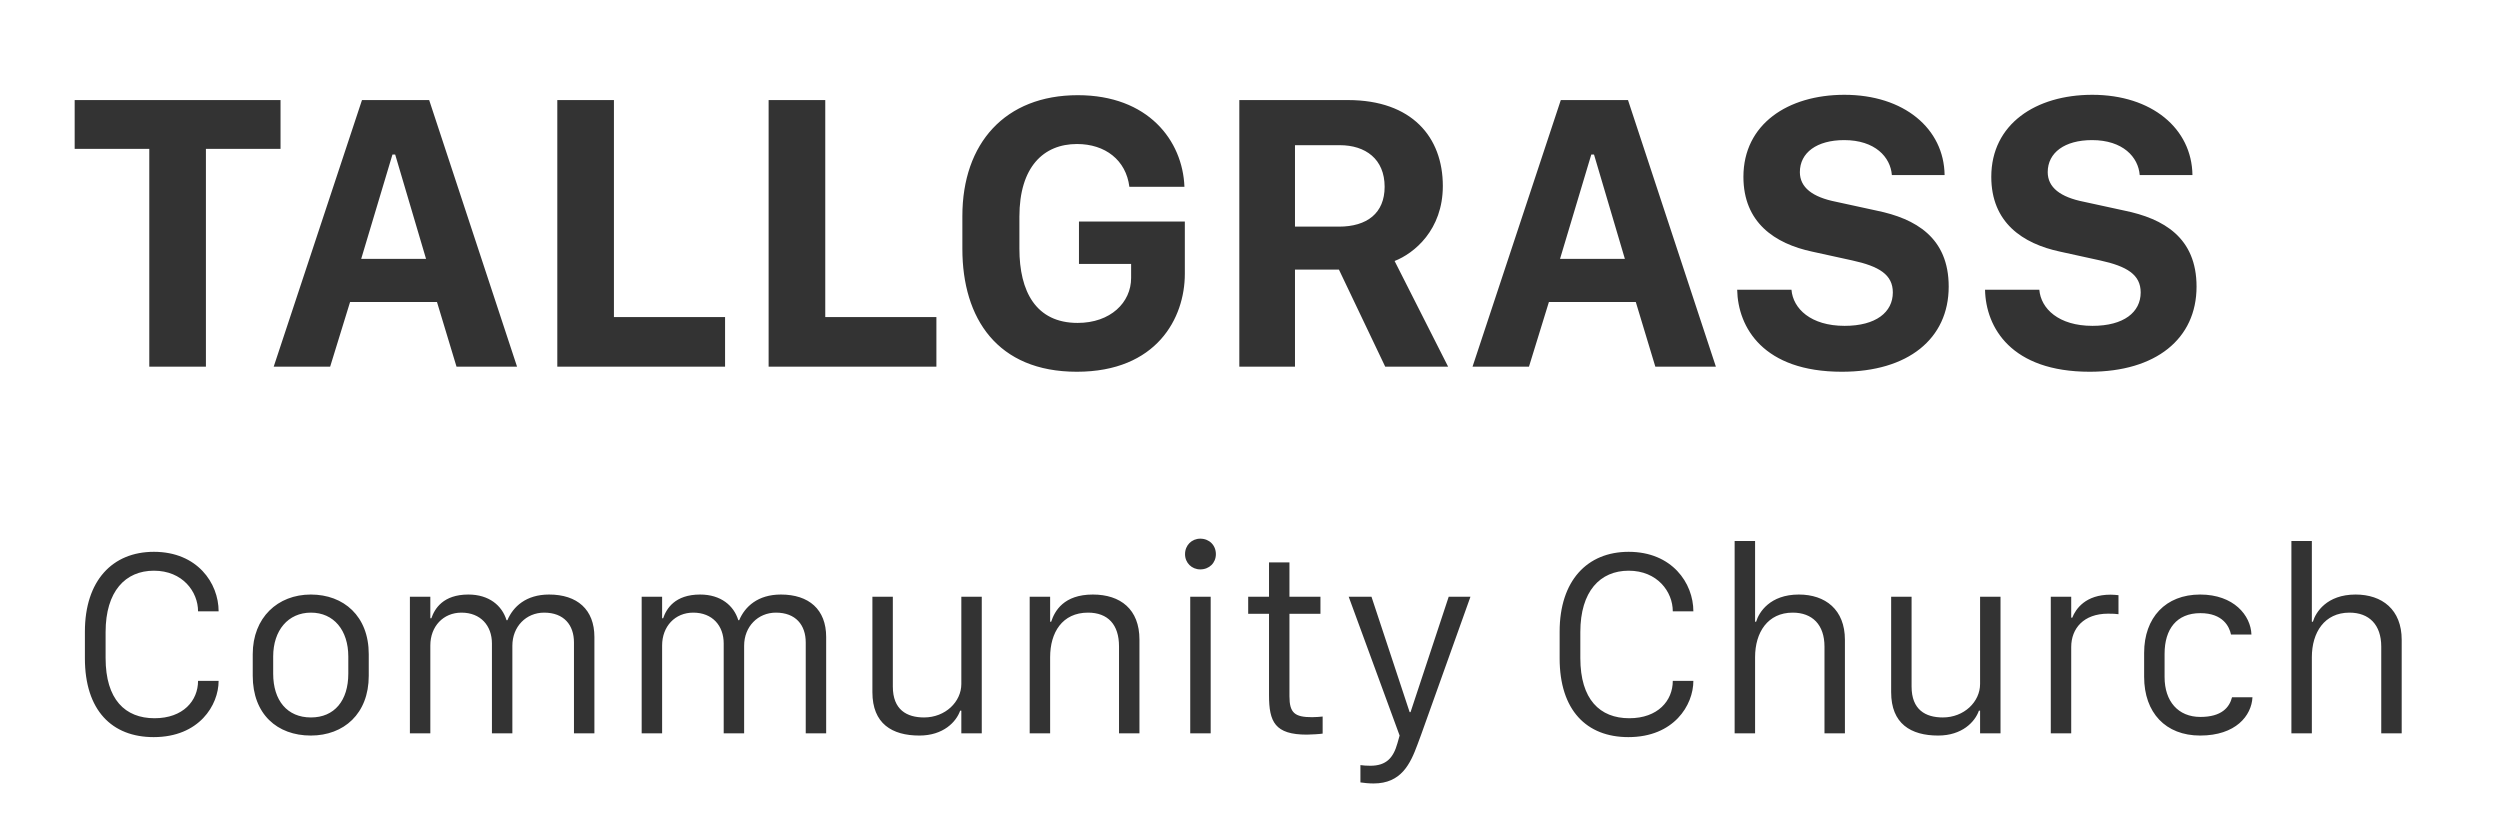
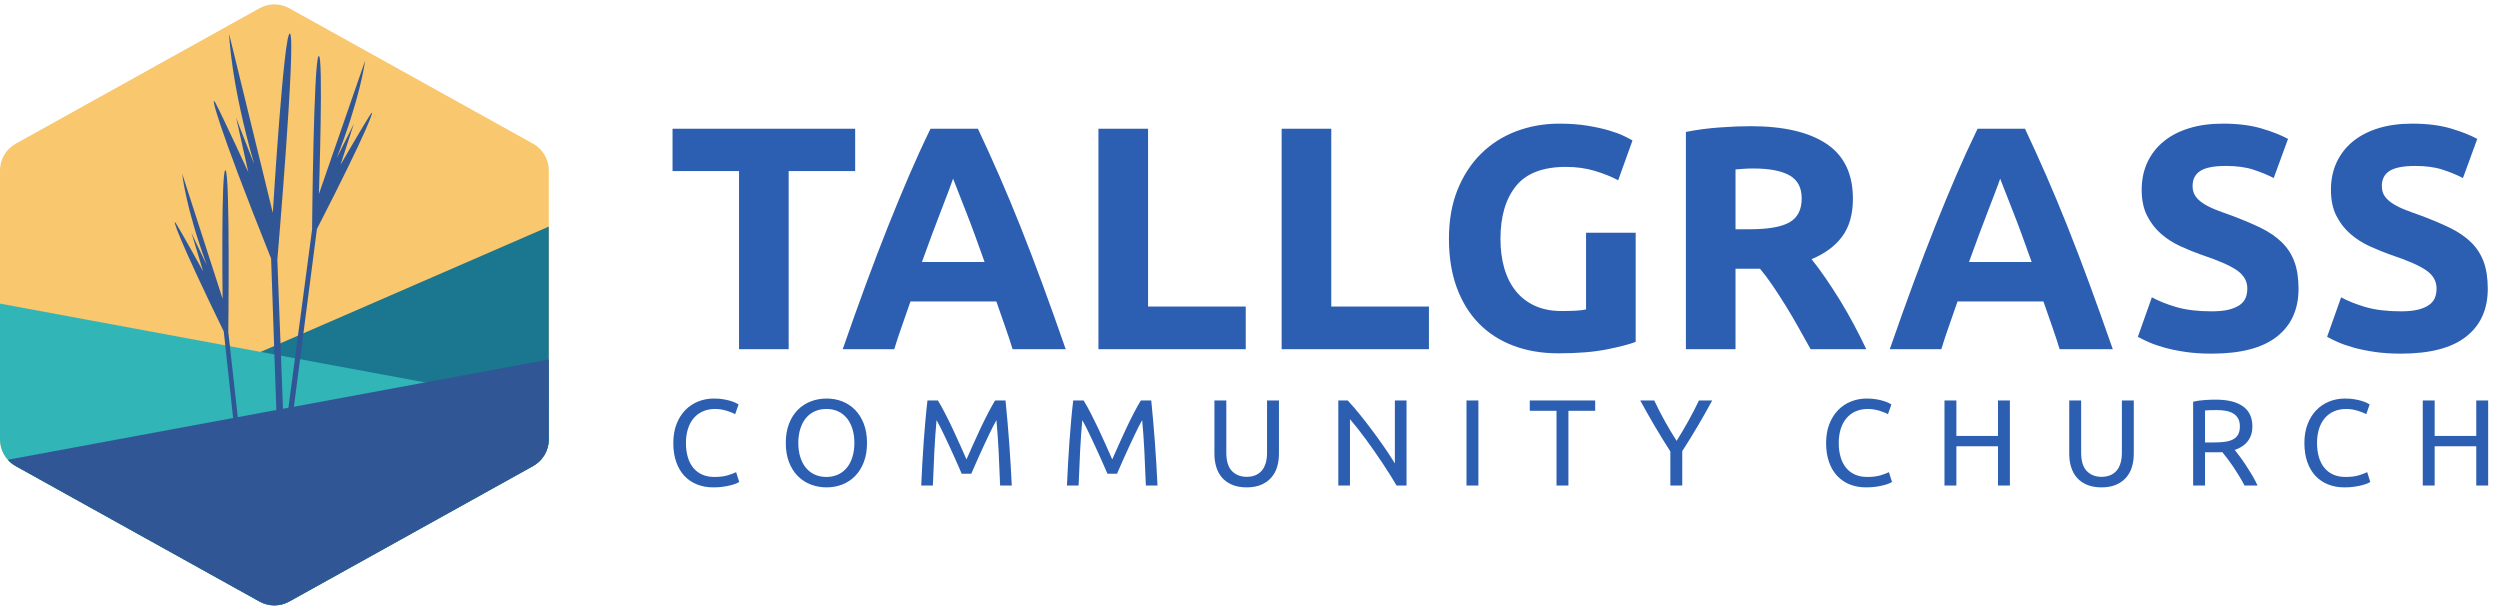
- <svg xmlns="http://www.w3.org/2000/svg" width="150px" height="50px" viewBox="0 0 150 50" version="1.1">
+ <svg xmlns="http://www.w3.org/2000/svg" width="410px" height="100px" viewBox="0 0 410 100" version="1.1">
  <defs />
-   <g id="Artboard" stroke="none" stroke-width="1" fill="none" fill-rule="evenodd">
-     <g id="logo-temp" transform="translate(4, 5)" fill="#333333">
-       <path d="M2.336,32.922 L2.336,34.484 C2.336,36.969 3.508,38.094 5.273,38.094 C6.992,38.094 7.883,37.039 7.883,35.852 L9.117,35.852 C9.117,37.305 7.953,39.227 5.219,39.227 C2.711,39.227 1.094,37.617 1.094,34.5 L1.094,32.898 C1.094,29.844 2.742,28.109 5.234,28.109 C7.836,28.109 9.117,29.984 9.117,31.68 L7.883,31.68 C7.883,30.508 6.961,29.242 5.234,29.242 C3.523,29.242 2.336,30.477 2.336,32.922 Z M14.648,30.672 C16.625,30.672 18.125,31.969 18.125,34.25 L18.125,35.547 C18.125,37.828 16.625,39.133 14.648,39.133 C12.633,39.133 11.164,37.852 11.164,35.547 L11.164,34.25 C11.164,32.055 12.664,30.672 14.648,30.672 Z M14.656,31.758 C13.289,31.758 12.391,32.82 12.391,34.391 L12.391,35.422 C12.391,37.031 13.234,38.047 14.656,38.047 C16.07,38.047 16.898,37.031 16.898,35.422 L16.898,34.391 C16.898,32.82 16.031,31.758 14.656,31.758 Z M20.594,39 L20.594,30.805 L21.82,30.805 L21.82,32.094 L21.883,32.094 C22.078,31.523 22.586,30.672 24.102,30.672 C25.344,30.672 26.125,31.336 26.391,32.211 L26.445,32.211 C26.789,31.398 27.562,30.672 28.945,30.672 C30.633,30.672 31.664,31.57 31.664,33.219 L31.664,39 L30.438,39 L30.438,33.547 C30.438,32.5 29.836,31.758 28.648,31.758 C27.57,31.758 26.742,32.594 26.742,33.742 L26.742,39 L25.516,39 L25.516,33.609 C25.516,32.539 24.836,31.758 23.688,31.758 C22.594,31.758 21.82,32.586 21.82,33.727 L21.82,39 L20.594,39 Z M34.5,39 L34.5,30.805 L35.727,30.805 L35.727,32.094 L35.789,32.094 C35.984,31.523 36.492,30.672 38.008,30.672 C39.25,30.672 40.031,31.336 40.297,32.211 L40.352,32.211 C40.695,31.398 41.469,30.672 42.852,30.672 C44.539,30.672 45.57,31.57 45.57,33.219 L45.57,39 L44.344,39 L44.344,33.547 C44.344,32.5 43.742,31.758 42.555,31.758 C41.477,31.758 40.648,32.594 40.648,33.742 L40.648,39 L39.422,39 L39.422,33.609 C39.422,32.539 38.742,31.758 37.594,31.758 C36.5,31.758 35.727,32.586 35.727,33.727 L35.727,39 L34.5,39 Z M54.906,30.805 L54.906,39 L53.68,39 L53.68,37.641 L53.609,37.641 C53.375,38.312 52.602,39.133 51.164,39.133 C49.523,39.133 48.344,38.422 48.344,36.531 L48.344,30.805 L49.57,30.805 L49.57,36.195 C49.57,37.586 50.406,38.047 51.445,38.047 C52.719,38.047 53.68,37.109 53.68,36.039 L53.68,30.805 L54.906,30.805 Z M57.781,39 L57.781,30.805 L59.008,30.805 L59.008,32.305 L59.07,32.305 C59.281,31.656 59.828,30.672 61.57,30.672 C63.227,30.672 64.367,31.555 64.367,33.375 L64.367,39 L63.141,39 L63.141,33.781 C63.141,32.469 62.469,31.758 61.281,31.758 C59.734,31.758 59.008,32.953 59.008,34.43 L59.008,39 L57.781,39 Z M67.414,39 L67.414,30.805 L68.641,30.805 L68.641,39 L67.414,39 Z M67.102,28.25 C67.102,27.711 67.508,27.32 68.016,27.32 C68.555,27.32 68.953,27.711 68.953,28.25 C68.953,28.773 68.555,29.164 68.016,29.164 C67.508,29.164 67.102,28.773 67.102,28.25 Z M72.141,30.805 L72.141,28.742 L73.367,28.742 L73.367,30.805 L75.227,30.805 L75.227,31.828 L73.367,31.828 L73.367,36.773 C73.367,37.781 73.688,38.031 74.727,38.031 C74.914,38.031 75.234,38.008 75.359,37.992 L75.359,39.016 C75.25,39.039 74.672,39.078 74.414,39.078 C72.492,39.078 72.141,38.312 72.141,36.711 L72.141,31.828 L70.891,31.828 L70.891,30.805 L72.141,30.805 Z M84.227,30.805 L81.266,39.086 L81.055,39.656 C80.617,40.844 80.07,42.008 78.414,42.008 C78.141,42.008 77.828,41.977 77.625,41.945 L77.625,40.906 C77.75,40.93 78.039,40.945 78.219,40.945 C79.188,40.945 79.602,40.461 79.844,39.602 L79.977,39.133 L76.922,30.805 L78.289,30.805 L80.578,37.727 L80.633,37.727 L82.922,30.805 L84.227,30.805 Z M90.82,32.922 L90.82,34.484 C90.82,36.969 91.992,38.094 93.758,38.094 C95.477,38.094 96.367,37.039 96.367,35.852 L97.602,35.852 C97.602,37.305 96.438,39.227 93.703,39.227 C91.195,39.227 89.578,37.617 89.578,34.5 L89.578,32.898 C89.578,29.844 91.227,28.109 93.719,28.109 C96.32,28.109 97.602,29.984 97.602,31.68 L96.367,31.68 C96.367,30.508 95.445,29.242 93.719,29.242 C92.008,29.242 90.82,30.477 90.82,32.922 Z M100.078,39 L100.078,27.461 L101.305,27.461 L101.305,32.305 L101.367,32.305 C101.531,31.742 102.195,30.672 103.93,30.672 C105.516,30.672 106.695,31.57 106.695,33.391 L106.695,39 L105.469,39 L105.469,33.797 C105.469,32.484 104.742,31.758 103.562,31.758 C102.062,31.758 101.305,32.945 101.305,34.43 L101.305,39 L100.078,39 Z M116.031,30.805 L116.031,39 L114.805,39 L114.805,37.641 L114.734,37.641 C114.5,38.312 113.727,39.133 112.289,39.133 C110.648,39.133 109.469,38.422 109.469,36.531 L109.469,30.805 L110.695,30.805 L110.695,36.195 C110.695,37.586 111.531,38.047 112.57,38.047 C113.844,38.047 114.805,37.109 114.805,36.039 L114.805,30.805 L116.031,30.805 Z M119.047,39 L119.047,30.805 L120.273,30.805 L120.273,32.062 L120.336,32.062 C120.547,31.523 121.141,30.68 122.633,30.68 C122.781,30.68 122.945,30.695 123.109,30.711 L123.109,31.852 C122.977,31.828 122.719,31.82 122.484,31.82 C121.016,31.82 120.273,32.711 120.273,33.82 L120.273,39 L119.047,39 Z M124.648,35.609 L124.648,34.172 C124.648,32.055 125.938,30.672 128.008,30.672 C130.031,30.672 131.047,31.93 131.086,33.07 L129.859,33.07 C129.766,32.609 129.383,31.789 128.023,31.789 C126.602,31.789 125.875,32.742 125.875,34.227 L125.875,35.625 C125.875,37.078 126.688,38.016 128.023,38.016 C129.297,38.016 129.766,37.445 129.922,36.836 L131.148,36.836 C131.094,37.938 130.148,39.133 128.008,39.133 C125.938,39.133 124.648,37.766 124.648,35.609 Z M133.484,39 L133.484,27.461 L134.711,27.461 L134.711,32.305 L134.773,32.305 C134.938,31.742 135.602,30.672 137.336,30.672 C138.922,30.672 140.102,31.57 140.102,33.391 L140.102,39 L138.875,39 L138.875,33.797 C138.875,32.484 138.148,31.758 136.969,31.758 C135.469,31.758 134.711,32.945 134.711,34.43 L134.711,39 L133.484,39 Z" id="Community-Church" />
-       <path d="M8.355,17 L4.957,17 L4.957,3.934 L0.48,3.934 L0.48,1.004 L12.832,1.004 L12.832,3.934 L8.355,3.934 L8.355,17 Z M15.809,17 L12.422,17 L17.719,1.004 L21.75,1.004 L27.023,17 L23.391,17 L22.219,13.121 L17.004,13.121 L15.809,17 Z M19.711,4.273 L19.547,4.273 L17.672,10.531 L21.562,10.531 L19.711,4.273 Z M39.504,14.023 L39.504,17 L29.438,17 L29.438,1.004 L32.836,1.004 L32.836,14.023 L39.504,14.023 Z M52.184,14.023 L52.184,17 L42.117,17 L42.117,1.004 L45.516,1.004 L45.516,14.023 L52.184,14.023 Z M67.066,6.207 L63.762,6.207 C63.562,4.602 62.309,3.641 60.621,3.641 C58.605,3.641 57.164,5.023 57.164,8 L57.164,9.922 C57.164,12.477 58.148,14.375 60.656,14.375 C62.637,14.375 63.867,13.145 63.867,11.68 L63.867,10.836 L60.738,10.836 L60.738,8.293 L67.09,8.293 L67.09,11.434 C67.09,14.082 65.402,17.305 60.609,17.305 C55.84,17.305 53.742,14.105 53.742,9.934 L53.742,7.965 C53.742,3.594 56.309,0.711 60.668,0.711 C64.887,0.711 66.961,3.43 67.066,6.207 Z M76.875,1.004 C80.719,1.004 82.57,3.23 82.57,6.16 C82.57,8.797 80.848,10.203 79.676,10.66 L82.887,17 L79.113,17 L76.336,11.176 L73.699,11.176 L73.699,17 L70.359,17 L70.359,1.004 L76.875,1.004 Z M73.699,8.598 L76.336,8.598 C78.023,8.598 79.078,7.789 79.078,6.207 C79.078,4.543 77.93,3.711 76.383,3.711 L73.699,3.711 L73.699,8.598 Z M87.738,17 L84.352,17 L89.648,1.004 L93.68,1.004 L98.953,17 L95.32,17 L94.148,13.121 L88.934,13.121 L87.738,17 Z M91.641,4.273 L91.477,4.273 L89.602,10.531 L93.492,10.531 L91.641,4.273 Z M100.23,12.383 L103.488,12.383 C103.582,13.52 104.648,14.551 106.676,14.551 C108.562,14.551 109.57,13.73 109.57,12.547 C109.57,11.48 108.75,10.977 107.133,10.625 L104.73,10.098 C102.48,9.617 100.605,8.352 100.605,5.609 C100.605,2.445 103.277,0.688 106.664,0.688 C110.238,0.688 112.641,2.715 112.676,5.504 L109.512,5.504 C109.43,4.426 108.504,3.406 106.652,3.406 C105.012,3.406 103.992,4.156 103.992,5.328 C103.992,6.242 104.742,6.828 106.172,7.109 L108.598,7.637 C110.941,8.117 112.922,9.254 112.922,12.195 C112.922,15.336 110.473,17.305 106.512,17.305 C101.801,17.305 100.277,14.656 100.23,12.383 Z M115.102,12.383 L118.359,12.383 C118.453,13.52 119.52,14.551 121.547,14.551 C123.434,14.551 124.441,13.73 124.441,12.547 C124.441,11.48 123.621,10.977 122.004,10.625 L119.602,10.098 C117.352,9.617 115.477,8.352 115.477,5.609 C115.477,2.445 118.148,0.688 121.535,0.688 C125.109,0.688 127.512,2.715 127.547,5.504 L124.383,5.504 C124.301,4.426 123.375,3.406 121.523,3.406 C119.883,3.406 118.863,4.156 118.863,5.328 C118.863,6.242 119.613,6.828 121.043,7.109 L123.469,7.637 C125.812,8.117 127.793,9.254 127.793,12.195 C127.793,15.336 125.344,17.305 121.383,17.305 C116.672,17.305 115.148,14.656 115.102,12.383 Z" id="Tallgrass" />
+   <g id="logo" stroke="none" stroke-width="1" fill="none" fill-rule="evenodd">
+     <g id="text" transform="translate(110, 20)" fill="#2C5FB1">
+       <path d="M6.982,59.929 C6.003,59.929 5.111,59.768 4.306,59.446 C3.501,59.124 2.81,58.655 2.233,58.038 C1.656,57.42 1.21,56.659 0.895,55.753 C0.58,54.848 0.422,53.811 0.422,52.644 C0.422,51.477 0.6,50.441 0.955,49.535 C1.311,48.629 1.79,47.868 2.394,47.251 C2.998,46.634 3.702,46.164 4.507,45.842 C5.312,45.52 6.171,45.359 7.083,45.359 C7.66,45.359 8.18,45.4 8.643,45.48 C9.105,45.56 9.508,45.654 9.85,45.762 C10.192,45.869 10.471,45.976 10.685,46.084 C10.9,46.191 11.047,46.272 11.128,46.325 L10.564,47.935 C10.444,47.855 10.269,47.767 10.041,47.674 C9.813,47.58 9.555,47.486 9.266,47.392 C8.978,47.298 8.663,47.221 8.321,47.16 C7.979,47.1 7.633,47.07 7.284,47.07 C6.546,47.07 5.882,47.197 5.292,47.452 C4.702,47.707 4.199,48.076 3.783,48.559 C3.367,49.042 3.048,49.629 2.827,50.32 C2.605,51.011 2.495,51.786 2.495,52.644 C2.495,53.476 2.592,54.234 2.786,54.918 C2.981,55.602 3.273,56.189 3.662,56.679 C4.051,57.169 4.537,57.548 5.121,57.816 C5.704,58.084 6.385,58.219 7.163,58.219 C8.062,58.219 8.807,58.125 9.397,57.937 C9.988,57.749 10.43,57.581 10.725,57.434 L11.229,59.044 C11.135,59.111 10.967,59.195 10.725,59.295 C10.484,59.396 10.182,59.493 9.82,59.587 C9.458,59.681 9.035,59.761 8.552,59.829 C8.069,59.896 7.546,59.929 6.982,59.929 Z M18.869,52.644 C18.869,51.45 19.047,50.397 19.402,49.485 C19.758,48.572 20.241,47.811 20.851,47.201 C21.462,46.59 22.173,46.131 22.984,45.822 C23.796,45.514 24.658,45.359 25.57,45.359 C26.469,45.359 27.318,45.514 28.116,45.822 C28.914,46.131 29.615,46.59 30.219,47.201 C30.823,47.811 31.302,48.572 31.658,49.485 C32.014,50.397 32.191,51.45 32.191,52.644 C32.191,53.838 32.014,54.891 31.658,55.804 C31.302,56.716 30.823,57.477 30.219,58.088 C29.615,58.698 28.914,59.158 28.116,59.466 C27.318,59.775 26.469,59.929 25.57,59.929 C24.658,59.929 23.796,59.775 22.984,59.466 C22.173,59.158 21.462,58.698 20.851,58.088 C20.241,57.477 19.758,56.716 19.402,55.804 C19.047,54.891 18.869,53.838 18.869,52.644 Z M20.922,52.644 C20.922,53.489 21.029,54.258 21.244,54.948 C21.458,55.639 21.764,56.226 22.159,56.709 C22.555,57.192 23.038,57.565 23.608,57.826 C24.179,58.088 24.819,58.219 25.53,58.219 C26.241,58.219 26.879,58.088 27.442,57.826 C28.005,57.565 28.485,57.192 28.881,56.709 C29.277,56.226 29.582,55.639 29.797,54.948 C30.011,54.258 30.119,53.489 30.119,52.644 C30.119,51.799 30.011,51.031 29.797,50.34 C29.582,49.649 29.277,49.062 28.881,48.579 C28.485,48.096 28.005,47.724 27.442,47.462 C26.879,47.201 26.241,47.07 25.53,47.07 C24.819,47.07 24.179,47.201 23.608,47.462 C23.038,47.724 22.555,48.096 22.159,48.579 C21.764,49.062 21.458,49.649 21.244,50.34 C21.029,51.031 20.922,51.799 20.922,52.644 Z M47.72,57.695 C47.586,57.373 47.409,56.964 47.187,56.468 C46.966,55.971 46.728,55.435 46.473,54.858 C46.218,54.281 45.946,53.687 45.658,53.077 C45.369,52.466 45.098,51.89 44.843,51.346 C44.588,50.803 44.35,50.317 44.128,49.887 C43.907,49.458 43.729,49.129 43.595,48.901 C43.447,50.484 43.327,52.198 43.233,54.043 C43.139,55.888 43.058,57.749 42.991,59.627 L41.08,59.627 C41.133,58.42 41.194,57.202 41.261,55.975 C41.328,54.747 41.405,53.54 41.492,52.352 C41.579,51.165 41.673,50.008 41.774,48.881 C41.874,47.754 41.985,46.687 42.106,45.681 L43.816,45.681 C44.179,46.272 44.568,46.969 44.984,47.774 C45.4,48.579 45.815,49.421 46.231,50.3 C46.647,51.179 47.05,52.057 47.439,52.936 C47.828,53.815 48.183,54.616 48.505,55.341 C48.827,54.616 49.183,53.815 49.572,52.936 C49.961,52.057 50.363,51.179 50.779,50.3 C51.195,49.421 51.611,48.579 52.027,47.774 C52.443,46.969 52.832,46.272 53.194,45.681 L54.905,45.681 C55.361,50.176 55.703,54.824 55.931,59.627 L54.019,59.627 C53.952,57.749 53.872,55.888 53.778,54.043 C53.684,52.198 53.563,50.484 53.416,48.901 C53.281,49.129 53.104,49.458 52.882,49.887 C52.661,50.317 52.423,50.803 52.168,51.346 C51.913,51.89 51.641,52.466 51.353,53.077 C51.064,53.687 50.793,54.281 50.538,54.858 C50.283,55.435 50.045,55.971 49.823,56.468 C49.602,56.964 49.424,57.373 49.29,57.695 L47.72,57.695 Z M71.621,57.695 C71.487,57.373 71.309,56.964 71.088,56.468 C70.867,55.971 70.629,55.435 70.374,54.858 C70.119,54.281 69.847,53.687 69.559,53.077 C69.27,52.466 68.999,51.89 68.744,51.346 C68.489,50.803 68.251,50.317 68.029,49.887 C67.808,49.458 67.63,49.129 67.496,48.901 C67.348,50.484 67.228,52.198 67.134,54.043 C67.04,55.888 66.959,57.749 66.892,59.627 L64.98,59.627 C65.034,58.42 65.094,57.202 65.161,55.975 C65.229,54.747 65.306,53.54 65.393,52.352 C65.48,51.165 65.574,50.008 65.675,48.881 C65.775,47.754 65.886,46.687 66.007,45.681 L67.717,45.681 C68.08,46.272 68.469,46.969 68.884,47.774 C69.3,48.579 69.716,49.421 70.132,50.3 C70.548,51.179 70.951,52.057 71.34,52.936 C71.729,53.815 72.084,54.616 72.406,55.341 C72.728,54.616 73.084,53.815 73.473,52.936 C73.862,52.057 74.264,51.179 74.68,50.3 C75.096,49.421 75.512,48.579 75.928,47.774 C76.344,46.969 76.733,46.272 77.095,45.681 L78.806,45.681 C79.262,50.176 79.604,54.824 79.832,59.627 L77.92,59.627 C77.853,57.749 77.773,55.888 77.679,54.043 C77.585,52.198 77.464,50.484 77.317,48.901 C77.182,49.129 77.005,49.458 76.783,49.887 C76.562,50.317 76.324,50.803 76.069,51.346 C75.814,51.89 75.542,52.466 75.254,53.077 C74.965,53.687 74.694,54.281 74.439,54.858 C74.184,55.435 73.946,55.971 73.724,56.468 C73.503,56.964 73.325,57.373 73.191,57.695 L71.621,57.695 Z M94.456,59.929 C93.543,59.929 92.752,59.788 92.081,59.507 C91.41,59.225 90.86,58.839 90.431,58.349 C90.001,57.86 89.683,57.28 89.475,56.609 C89.267,55.938 89.163,55.213 89.163,54.435 L89.163,45.681 L91.115,45.681 L91.115,54.214 C91.115,55.609 91.424,56.622 92.041,57.253 C92.658,57.883 93.463,58.199 94.456,58.199 C94.952,58.199 95.405,58.121 95.814,57.967 C96.223,57.813 96.575,57.575 96.871,57.253 C97.166,56.931 97.394,56.518 97.555,56.015 C97.716,55.512 97.796,54.912 97.796,54.214 L97.796,45.681 L99.748,45.681 L99.748,54.435 C99.748,55.213 99.644,55.938 99.436,56.609 C99.228,57.28 98.906,57.86 98.47,58.349 C98.034,58.839 97.484,59.225 96.82,59.507 C96.156,59.788 95.368,59.929 94.456,59.929 Z M119.041,59.627 C118.746,59.131 118.407,58.574 118.024,57.957 C117.642,57.34 117.23,56.699 116.787,56.035 C116.344,55.371 115.885,54.697 115.408,54.013 C114.932,53.328 114.459,52.668 113.99,52.03 C113.52,51.393 113.064,50.793 112.621,50.229 C112.178,49.666 111.769,49.169 111.394,48.74 L111.394,59.627 L109.482,59.627 L109.482,45.681 L111.031,45.681 C111.662,46.352 112.336,47.134 113.054,48.026 C113.772,48.918 114.483,49.837 115.187,50.783 C115.891,51.729 116.555,52.658 117.179,53.57 C117.803,54.482 118.33,55.294 118.759,56.005 L118.759,45.681 L120.671,45.681 L120.671,59.627 L119.041,59.627 Z M130.505,45.681 L132.457,45.681 L132.457,59.627 L130.505,59.627 L130.505,45.681 Z M151.608,45.681 L151.608,47.372 L147.221,47.372 L147.221,59.627 L145.269,59.627 L145.269,47.372 L140.882,47.372 L140.882,45.681 L151.608,45.681 Z M163.938,59.627 L163.938,54.033 C163.012,52.597 162.14,51.182 161.322,49.787 C160.503,48.391 159.732,47.023 159.007,45.681 L161.302,45.681 C161.811,46.781 162.382,47.898 163.012,49.032 C163.643,50.166 164.293,51.256 164.964,52.302 C165.622,51.256 166.266,50.166 166.896,49.032 C167.527,47.898 168.104,46.781 168.627,45.681 L170.8,45.681 C170.076,47.023 169.304,48.388 168.486,49.777 C167.668,51.165 166.802,52.57 165.89,53.993 L165.89,59.627 L163.938,59.627 Z M196.043,59.929 C195.063,59.929 194.171,59.768 193.366,59.446 C192.561,59.124 191.87,58.655 191.293,58.038 C190.717,57.42 190.27,56.659 189.955,55.753 C189.64,54.848 189.482,53.811 189.482,52.644 C189.482,51.477 189.66,50.441 190.016,49.535 C190.371,48.629 190.851,47.868 191.454,47.251 C192.058,46.634 192.762,46.164 193.567,45.842 C194.372,45.52 195.231,45.359 196.143,45.359 C196.72,45.359 197.24,45.4 197.703,45.48 C198.166,45.56 198.568,45.654 198.91,45.762 C199.253,45.869 199.531,45.976 199.746,46.084 C199.96,46.191 200.108,46.272 200.188,46.325 L199.625,47.935 C199.504,47.855 199.33,47.767 199.102,47.674 C198.874,47.58 198.615,47.486 198.327,47.392 C198.038,47.298 197.723,47.221 197.381,47.16 C197.039,47.1 196.693,47.07 196.345,47.07 C195.607,47.07 194.943,47.197 194.352,47.452 C193.762,47.707 193.259,48.076 192.843,48.559 C192.427,49.042 192.108,49.629 191.887,50.32 C191.666,51.011 191.555,51.786 191.555,52.644 C191.555,53.476 191.652,54.234 191.847,54.918 C192.041,55.602 192.333,56.189 192.722,56.679 C193.111,57.169 193.598,57.548 194.181,57.816 C194.765,58.084 195.446,58.219 196.224,58.219 C197.123,58.219 197.867,58.125 198.458,57.937 C199.048,57.749 199.491,57.581 199.786,57.434 L200.289,59.044 C200.195,59.111 200.027,59.195 199.786,59.295 C199.544,59.396 199.242,59.493 198.88,59.587 C198.518,59.681 198.095,59.761 197.612,59.829 C197.129,59.896 196.606,59.929 196.043,59.929 Z M217.67,45.681 L219.622,45.681 L219.622,59.627 L217.67,59.627 L217.67,53.188 L210.847,53.188 L210.847,59.627 L208.895,59.627 L208.895,45.681 L210.847,45.681 L210.847,51.497 L217.67,51.497 L217.67,45.681 Z M234.648,59.929 C233.735,59.929 232.944,59.788 232.273,59.507 C231.602,59.225 231.052,58.839 230.623,58.349 C230.194,57.86 229.875,57.28 229.667,56.609 C229.459,55.938 229.355,55.213 229.355,54.435 L229.355,45.681 L231.307,45.681 L231.307,54.214 C231.307,55.609 231.616,56.622 232.233,57.253 C232.85,57.883 233.655,58.199 234.648,58.199 C235.144,58.199 235.597,58.121 236.006,57.967 C236.415,57.813 236.767,57.575 237.063,57.253 C237.358,56.931 237.586,56.518 237.747,56.015 C237.908,55.512 237.988,54.912 237.988,54.214 L237.988,45.681 L239.94,45.681 L239.94,54.435 C239.94,55.213 239.836,55.938 239.628,56.609 C239.42,57.28 239.099,57.86 238.662,58.349 C238.226,58.839 237.676,59.225 237.012,59.507 C236.348,59.788 235.56,59.929 234.648,59.929 Z M256.496,53.791 C256.711,54.06 256.982,54.412 257.311,54.848 C257.64,55.284 257.978,55.767 258.327,56.297 C258.676,56.827 259.021,57.38 259.364,57.957 C259.706,58.534 259.998,59.091 260.239,59.627 L258.106,59.627 C257.838,59.118 257.546,58.601 257.23,58.078 C256.915,57.555 256.597,57.055 256.275,56.579 C255.953,56.102 255.634,55.656 255.319,55.24 C255.003,54.824 254.718,54.462 254.463,54.154 C254.289,54.167 254.111,54.174 253.93,54.174 L251.626,54.174 L251.626,59.627 L249.674,59.627 L249.674,45.882 C250.224,45.748 250.838,45.658 251.515,45.611 C252.193,45.564 252.813,45.54 253.377,45.54 C255.335,45.54 256.828,45.909 257.854,46.647 C258.881,47.385 259.394,48.485 259.394,49.948 C259.394,50.873 259.149,51.665 258.659,52.322 C258.17,52.98 257.448,53.469 256.496,53.791 Z M253.538,47.251 C252.706,47.251 252.069,47.271 251.626,47.311 L251.626,52.564 L253.014,52.564 C253.685,52.564 254.289,52.53 254.826,52.463 C255.362,52.396 255.815,52.269 256.184,52.081 C256.553,51.893 256.838,51.628 257.039,51.286 C257.24,50.944 257.341,50.491 257.341,49.927 C257.341,49.404 257.24,48.968 257.039,48.619 C256.838,48.271 256.566,47.996 256.224,47.794 C255.882,47.593 255.48,47.452 255.017,47.372 C254.554,47.291 254.061,47.251 253.538,47.251 Z M274.48,59.929 C273.501,59.929 272.609,59.768 271.804,59.446 C270.999,59.124 270.308,58.655 269.731,58.038 C269.154,57.42 268.708,56.659 268.393,55.753 C268.077,54.848 267.92,53.811 267.92,52.644 C267.92,51.477 268.098,50.441 268.453,49.535 C268.809,48.629 269.288,47.868 269.892,47.251 C270.496,46.634 271.2,46.164 272.005,45.842 C272.81,45.52 273.669,45.359 274.581,45.359 C275.158,45.359 275.678,45.4 276.14,45.48 C276.603,45.56 277.006,45.654 277.348,45.762 C277.69,45.869 277.968,45.976 278.183,46.084 C278.398,46.191 278.545,46.272 278.626,46.325 L278.062,47.935 C277.942,47.855 277.767,47.767 277.539,47.674 C277.311,47.58 277.053,47.486 276.764,47.392 C276.476,47.298 276.161,47.221 275.819,47.16 C275.476,47.1 275.131,47.07 274.782,47.07 C274.044,47.07 273.38,47.197 272.79,47.452 C272.2,47.707 271.696,48.076 271.28,48.559 C270.865,49.042 270.546,49.629 270.325,50.32 C270.103,51.011 269.993,51.786 269.993,52.644 C269.993,53.476 270.09,54.234 270.284,54.918 C270.479,55.602 270.771,56.189 271.16,56.679 C271.549,57.169 272.035,57.548 272.619,57.816 C273.202,58.084 273.883,58.219 274.661,58.219 C275.56,58.219 276.305,58.125 276.895,57.937 C277.485,57.749 277.928,57.581 278.223,57.434 L278.726,59.044 C278.633,59.111 278.465,59.195 278.223,59.295 C277.982,59.396 277.68,59.493 277.318,59.587 C276.956,59.681 276.533,59.761 276.05,59.829 C275.567,59.896 275.044,59.929 274.48,59.929 Z M296.107,45.681 L298.059,45.681 L298.059,59.627 L296.107,59.627 L296.107,53.188 L289.285,53.188 L289.285,59.627 L287.333,59.627 L287.333,45.681 L289.285,45.681 L289.285,51.497 L296.107,51.497 L296.107,45.681 Z" id="community-church" />
+       <path d="M30.246,1.111 L30.246,8.05 L19.342,8.05 L19.342,37.267 L11.202,37.267 L11.202,8.05 L0.298,8.05 L0.298,1.111 L30.246,1.111 Z M56.065,37.267 C55.682,36.015 55.256,34.728 54.786,33.406 C54.317,32.084 53.856,30.763 53.404,29.441 L39.317,29.441 C38.865,30.763 38.404,32.084 37.934,33.406 C37.465,34.728 37.039,36.015 36.656,37.267 L28.204,37.267 C29.56,33.371 30.847,29.771 32.065,26.467 C33.282,23.163 34.473,20.05 35.639,17.128 C36.804,14.206 37.952,11.432 39.082,8.806 C40.212,6.18 41.386,3.615 42.604,1.111 L50.378,1.111 C51.56,3.615 52.725,6.18 53.873,8.806 C55.021,11.432 56.178,14.206 57.343,17.128 C58.508,20.05 59.699,23.163 60.917,26.467 C62.134,29.771 63.421,33.371 64.778,37.267 L56.065,37.267 Z M46.308,9.302 C46.134,9.824 45.873,10.537 45.525,11.441 C45.178,12.345 44.778,13.389 44.325,14.571 C43.873,15.754 43.378,17.058 42.839,18.484 C42.299,19.911 41.752,21.406 41.195,22.971 L51.473,22.971 C50.917,21.406 50.378,19.911 49.856,18.484 C49.334,17.058 48.839,15.754 48.369,14.571 C47.899,13.389 47.491,12.345 47.143,11.441 C46.795,10.537 46.517,9.824 46.308,9.302 Z M94.301,30.276 L94.301,37.267 L70.144,37.267 L70.144,1.111 L78.283,1.111 L78.283,30.276 L94.301,30.276 Z M124.345,30.276 L124.345,37.267 L100.189,37.267 L100.189,1.111 L108.328,1.111 L108.328,30.276 L124.345,30.276 Z M146.825,7.371 C143.034,7.371 140.294,8.424 138.607,10.528 C136.92,12.632 136.077,15.511 136.077,19.163 C136.077,20.937 136.286,22.545 136.703,23.989 C137.12,25.432 137.747,26.676 138.581,27.719 C139.416,28.763 140.46,29.571 141.712,30.145 C142.964,30.719 144.425,31.006 146.094,31.006 C146.999,31.006 147.773,30.989 148.416,30.954 C149.06,30.919 149.625,30.85 150.112,30.745 L150.112,18.171 L158.251,18.171 L158.251,36.067 C157.277,36.45 155.712,36.858 153.555,37.293 C151.399,37.728 148.738,37.945 145.573,37.945 C142.86,37.945 140.399,37.528 138.19,36.693 C135.981,35.858 134.094,34.641 132.529,33.041 C130.964,31.441 129.755,29.476 128.903,27.145 C128.051,24.815 127.625,22.154 127.625,19.163 C127.625,16.137 128.094,13.458 129.034,11.128 C129.973,8.798 131.26,6.824 132.894,5.206 C134.529,3.589 136.451,2.363 138.66,1.528 C140.868,0.693 143.225,0.276 145.729,0.276 C147.434,0.276 148.973,0.389 150.347,0.615 C151.721,0.841 152.903,1.102 153.894,1.398 C154.886,1.693 155.703,1.998 156.347,2.311 C156.99,2.624 157.451,2.867 157.729,3.041 L155.381,9.563 C154.268,8.971 152.99,8.458 151.547,8.024 C150.103,7.589 148.529,7.371 146.825,7.371 Z M177.078,0.693 C182.504,0.693 186.661,1.658 189.548,3.589 C192.435,5.519 193.878,8.519 193.878,12.589 C193.878,15.128 193.296,17.189 192.13,18.771 C190.965,20.354 189.287,21.598 187.096,22.502 C187.826,23.406 188.591,24.441 189.391,25.606 C190.191,26.771 190.983,27.989 191.765,29.258 C192.548,30.528 193.304,31.85 194.035,33.224 C194.765,34.598 195.443,35.945 196.07,37.267 L186.939,37.267 C186.278,36.084 185.609,34.884 184.93,33.667 C184.252,32.45 183.557,31.267 182.843,30.119 C182.13,28.971 181.426,27.884 180.73,26.858 C180.035,25.832 179.339,24.902 178.643,24.067 L174.626,24.067 L174.626,37.267 L166.487,37.267 L166.487,1.632 C168.261,1.284 170.096,1.041 171.991,0.902 C173.887,0.763 175.583,0.693 177.078,0.693 Z M177.548,7.632 C176.957,7.632 176.426,7.65 175.957,7.684 C175.487,7.719 175.043,7.754 174.626,7.789 L174.626,17.598 L176.922,17.598 C179.983,17.598 182.174,17.215 183.496,16.45 C184.817,15.684 185.478,14.38 185.478,12.537 C185.478,10.763 184.809,9.502 183.47,8.754 C182.13,8.006 180.157,7.632 177.548,7.632 Z M227.784,37.267 C227.401,36.015 226.975,34.728 226.506,33.406 C226.036,32.084 225.575,30.763 225.123,29.441 L211.036,29.441 C210.584,30.763 210.123,32.084 209.653,33.406 C209.184,34.728 208.758,36.015 208.375,37.267 L199.923,37.267 C201.28,33.371 202.566,29.771 203.784,26.467 C205.001,23.163 206.193,20.05 207.358,17.128 C208.523,14.206 209.671,11.432 210.801,8.806 C211.932,6.18 213.106,3.615 214.323,1.111 L222.097,1.111 C223.28,3.615 224.445,6.18 225.593,8.806 C226.74,11.432 227.897,14.206 229.062,17.128 C230.227,20.05 231.419,23.163 232.636,26.467 C233.853,29.771 235.14,33.371 236.497,37.267 L227.784,37.267 Z M218.027,9.302 C217.853,9.824 217.593,10.537 217.245,11.441 C216.897,12.345 216.497,13.389 216.045,14.571 C215.593,15.754 215.097,17.058 214.558,18.484 C214.019,19.911 213.471,21.406 212.914,22.971 L223.193,22.971 C222.636,21.406 222.097,19.911 221.575,18.484 C221.053,17.058 220.558,15.754 220.088,14.571 C219.619,13.389 219.21,12.345 218.862,11.441 C218.514,10.537 218.236,9.824 218.027,9.302 Z M252.716,31.058 C253.863,31.058 254.811,30.963 255.559,30.771 C256.307,30.58 256.907,30.319 257.359,29.989 C257.811,29.658 258.124,29.267 258.298,28.815 C258.472,28.363 258.559,27.858 258.559,27.302 C258.559,26.119 258.002,25.137 256.889,24.354 C255.776,23.571 253.863,22.728 251.15,21.824 C249.968,21.406 248.785,20.928 247.602,20.389 C246.42,19.85 245.359,19.171 244.42,18.354 C243.481,17.537 242.716,16.545 242.124,15.38 C241.533,14.215 241.237,12.798 241.237,11.128 C241.237,9.458 241.55,7.954 242.176,6.615 C242.802,5.276 243.689,4.137 244.837,3.198 C245.985,2.258 247.376,1.537 249.011,1.032 C250.646,0.528 252.489,0.276 254.542,0.276 C256.976,0.276 259.081,0.537 260.855,1.058 C262.629,1.58 264.089,2.154 265.237,2.78 L262.889,9.198 C261.881,8.676 260.759,8.215 259.524,7.815 C258.289,7.415 256.802,7.215 255.063,7.215 C253.116,7.215 251.716,7.484 250.863,8.024 C250.011,8.563 249.585,9.389 249.585,10.502 C249.585,11.163 249.742,11.719 250.055,12.171 C250.368,12.624 250.811,13.032 251.385,13.398 C251.959,13.763 252.62,14.093 253.368,14.389 C254.116,14.684 254.942,14.989 255.846,15.302 C257.724,15.998 259.359,16.684 260.75,17.363 C262.142,18.041 263.298,18.832 264.22,19.737 C265.142,20.641 265.829,21.702 266.281,22.919 C266.733,24.137 266.959,25.615 266.959,27.354 C266.959,30.728 265.776,33.345 263.411,35.206 C261.046,37.067 257.481,37.998 252.716,37.998 C251.116,37.998 249.672,37.902 248.385,37.711 C247.098,37.519 245.959,37.284 244.968,37.006 C243.976,36.728 243.124,36.432 242.411,36.119 C241.698,35.806 241.098,35.511 240.611,35.232 L242.907,28.763 C243.985,29.354 245.316,29.884 246.898,30.354 C248.481,30.824 250.42,31.058 252.716,31.058 Z M283.752,31.058 C284.899,31.058 285.847,30.963 286.595,30.771 C287.343,30.58 287.943,30.319 288.395,29.989 C288.847,29.658 289.16,29.267 289.334,28.815 C289.508,28.363 289.595,27.858 289.595,27.302 C289.595,26.119 289.039,25.137 287.925,24.354 C286.812,23.571 284.899,22.728 282.186,21.824 C281.004,21.406 279.821,20.928 278.639,20.389 C277.456,19.85 276.395,19.171 275.456,18.354 C274.517,17.537 273.752,16.545 273.16,15.38 C272.569,14.215 272.273,12.798 272.273,11.128 C272.273,9.458 272.586,7.954 273.212,6.615 C273.839,5.276 274.725,4.137 275.873,3.198 C277.021,2.258 278.412,1.537 280.047,1.032 C281.682,0.528 283.525,0.276 285.578,0.276 C288.012,0.276 290.117,0.537 291.891,1.058 C293.665,1.58 295.125,2.154 296.273,2.78 L293.925,9.198 C292.917,8.676 291.795,8.215 290.56,7.815 C289.325,7.415 287.839,7.215 286.099,7.215 C284.152,7.215 282.752,7.484 281.899,8.024 C281.047,8.563 280.621,9.389 280.621,10.502 C280.621,11.163 280.778,11.719 281.091,12.171 C281.404,12.624 281.847,13.032 282.421,13.398 C282.995,13.763 283.656,14.093 284.404,14.389 C285.152,14.684 285.978,14.989 286.882,15.302 C288.76,15.998 290.395,16.684 291.786,17.363 C293.178,18.041 294.334,18.832 295.256,19.737 C296.178,20.641 296.865,21.702 297.317,22.919 C297.769,24.137 297.995,25.615 297.995,27.354 C297.995,30.728 296.812,33.345 294.447,35.206 C292.082,37.067 288.517,37.998 283.752,37.998 C282.152,37.998 280.708,37.902 279.421,37.711 C278.134,37.519 276.995,37.284 276.004,37.006 C275.012,36.728 274.16,36.432 273.447,36.119 C272.734,35.806 272.134,35.511 271.647,35.232 L273.943,28.763 C275.021,29.354 276.352,29.884 277.934,30.354 C279.517,30.824 281.456,31.058 283.752,31.058 Z" id="tallgrass" />
+     </g>
+     <g id="icon">
+       <path d="M47.428,1.349 L87.428,23.571 C89.016,24.453 90,26.126 90,27.942 L90,72.058 C90,73.874 89.016,75.547 87.428,76.429 L47.428,98.651 C45.918,99.49 44.082,99.49 42.572,98.651 L2.572,76.429 C0.984,75.547 2.13162821e-14,73.874 2.13162821e-14,72.058 L0,27.942 C-2.66453526e-15,26.126 0.984,24.453 2.572,23.571 L42.572,1.349 C44.082,0.51 45.918,0.51 47.428,1.349 Z" id="bg" fill="#F8C76E" />
+       <path d="M90,37.161 L90,72.058 C90,73.874 89.016,75.547 87.428,76.429 L47.428,98.651 C45.918,99.49 44.082,99.49 42.572,98.651 L2.572,76.429 C2.179,76.21 1.823,75.944 1.509,75.638 L90,37.161 Z" id="hill-3" fill="#1B778F" />
+       <path d="M90,66.474 L90,72.058 C90,73.874 89.016,75.547 87.428,76.429 L47.428,98.651 C45.918,99.49 44.082,99.49 42.572,98.651 L2.572,76.429 C0.984,75.547 1.07579298e-14,73.874 1.07579298e-14,72.058 L0,49.793 L90,66.474 Z" id="hill-2" fill="#31B5B7" />
+       <path d="M48.092,67.558 L51.975,37.556 C60.43,21.104 61.668,17.368 60.738,18.779 C59.807,20.196 55.845,27.022 55.845,27.022 L58.038,20.276 C58.038,20.276 57.821,20.826 55.206,25.934 C59.025,16.228 59.83,10.321 59.876,9.958 L52.3,31.818 C52.3,31.818 53.076,8.495 52.255,9.193 C51.432,9.89 51.181,37.629 51.181,37.629 L47.186,67.723 L46.442,67.859 L45.484,42.601 C45.484,42.601 48.561,6.528 47.574,5.525 C46.591,4.515 44.742,34.914 44.742,34.914 L37.577,5.57 C37.577,5.57 37.8,13.427 41.687,26.92 C39.267,20.831 38.799,19.505 38.719,19.267 L40.728,28.253 C40.728,28.253 36.412,18.904 35.379,16.954 C34.346,15.003 35.493,20.015 44.462,42.403 L45.349,68.058 L39.084,69.201 L37.44,54.444 C37.44,54.444 37.742,28.593 36.995,27.93 C36.241,27.266 36.509,49.008 36.509,49.008 L29.876,28.479 C29.876,28.479 30.441,34.064 33.917,43.474 C31.931,39.393 31.497,38.406 31.406,38.196 L33.301,44.472 C33.301,44.472 29.739,38.032 28.899,36.7 C28.06,35.362 29.145,38.871 36.698,54.359 L38.319,69.34" id="grass" fill="#305696" />
+       <path d="M90,58.958 L90,72.058 C90,73.874 89.016,75.547 87.428,76.429 L47.428,98.651 C45.918,99.49 44.082,99.49 42.572,98.651 L2.572,76.429 C2.08,76.156 1.646,75.807 1.282,75.401 L90,58.958 Z" id="hill-1" fill="#305696" />
    </g>
  </g>
</svg>
